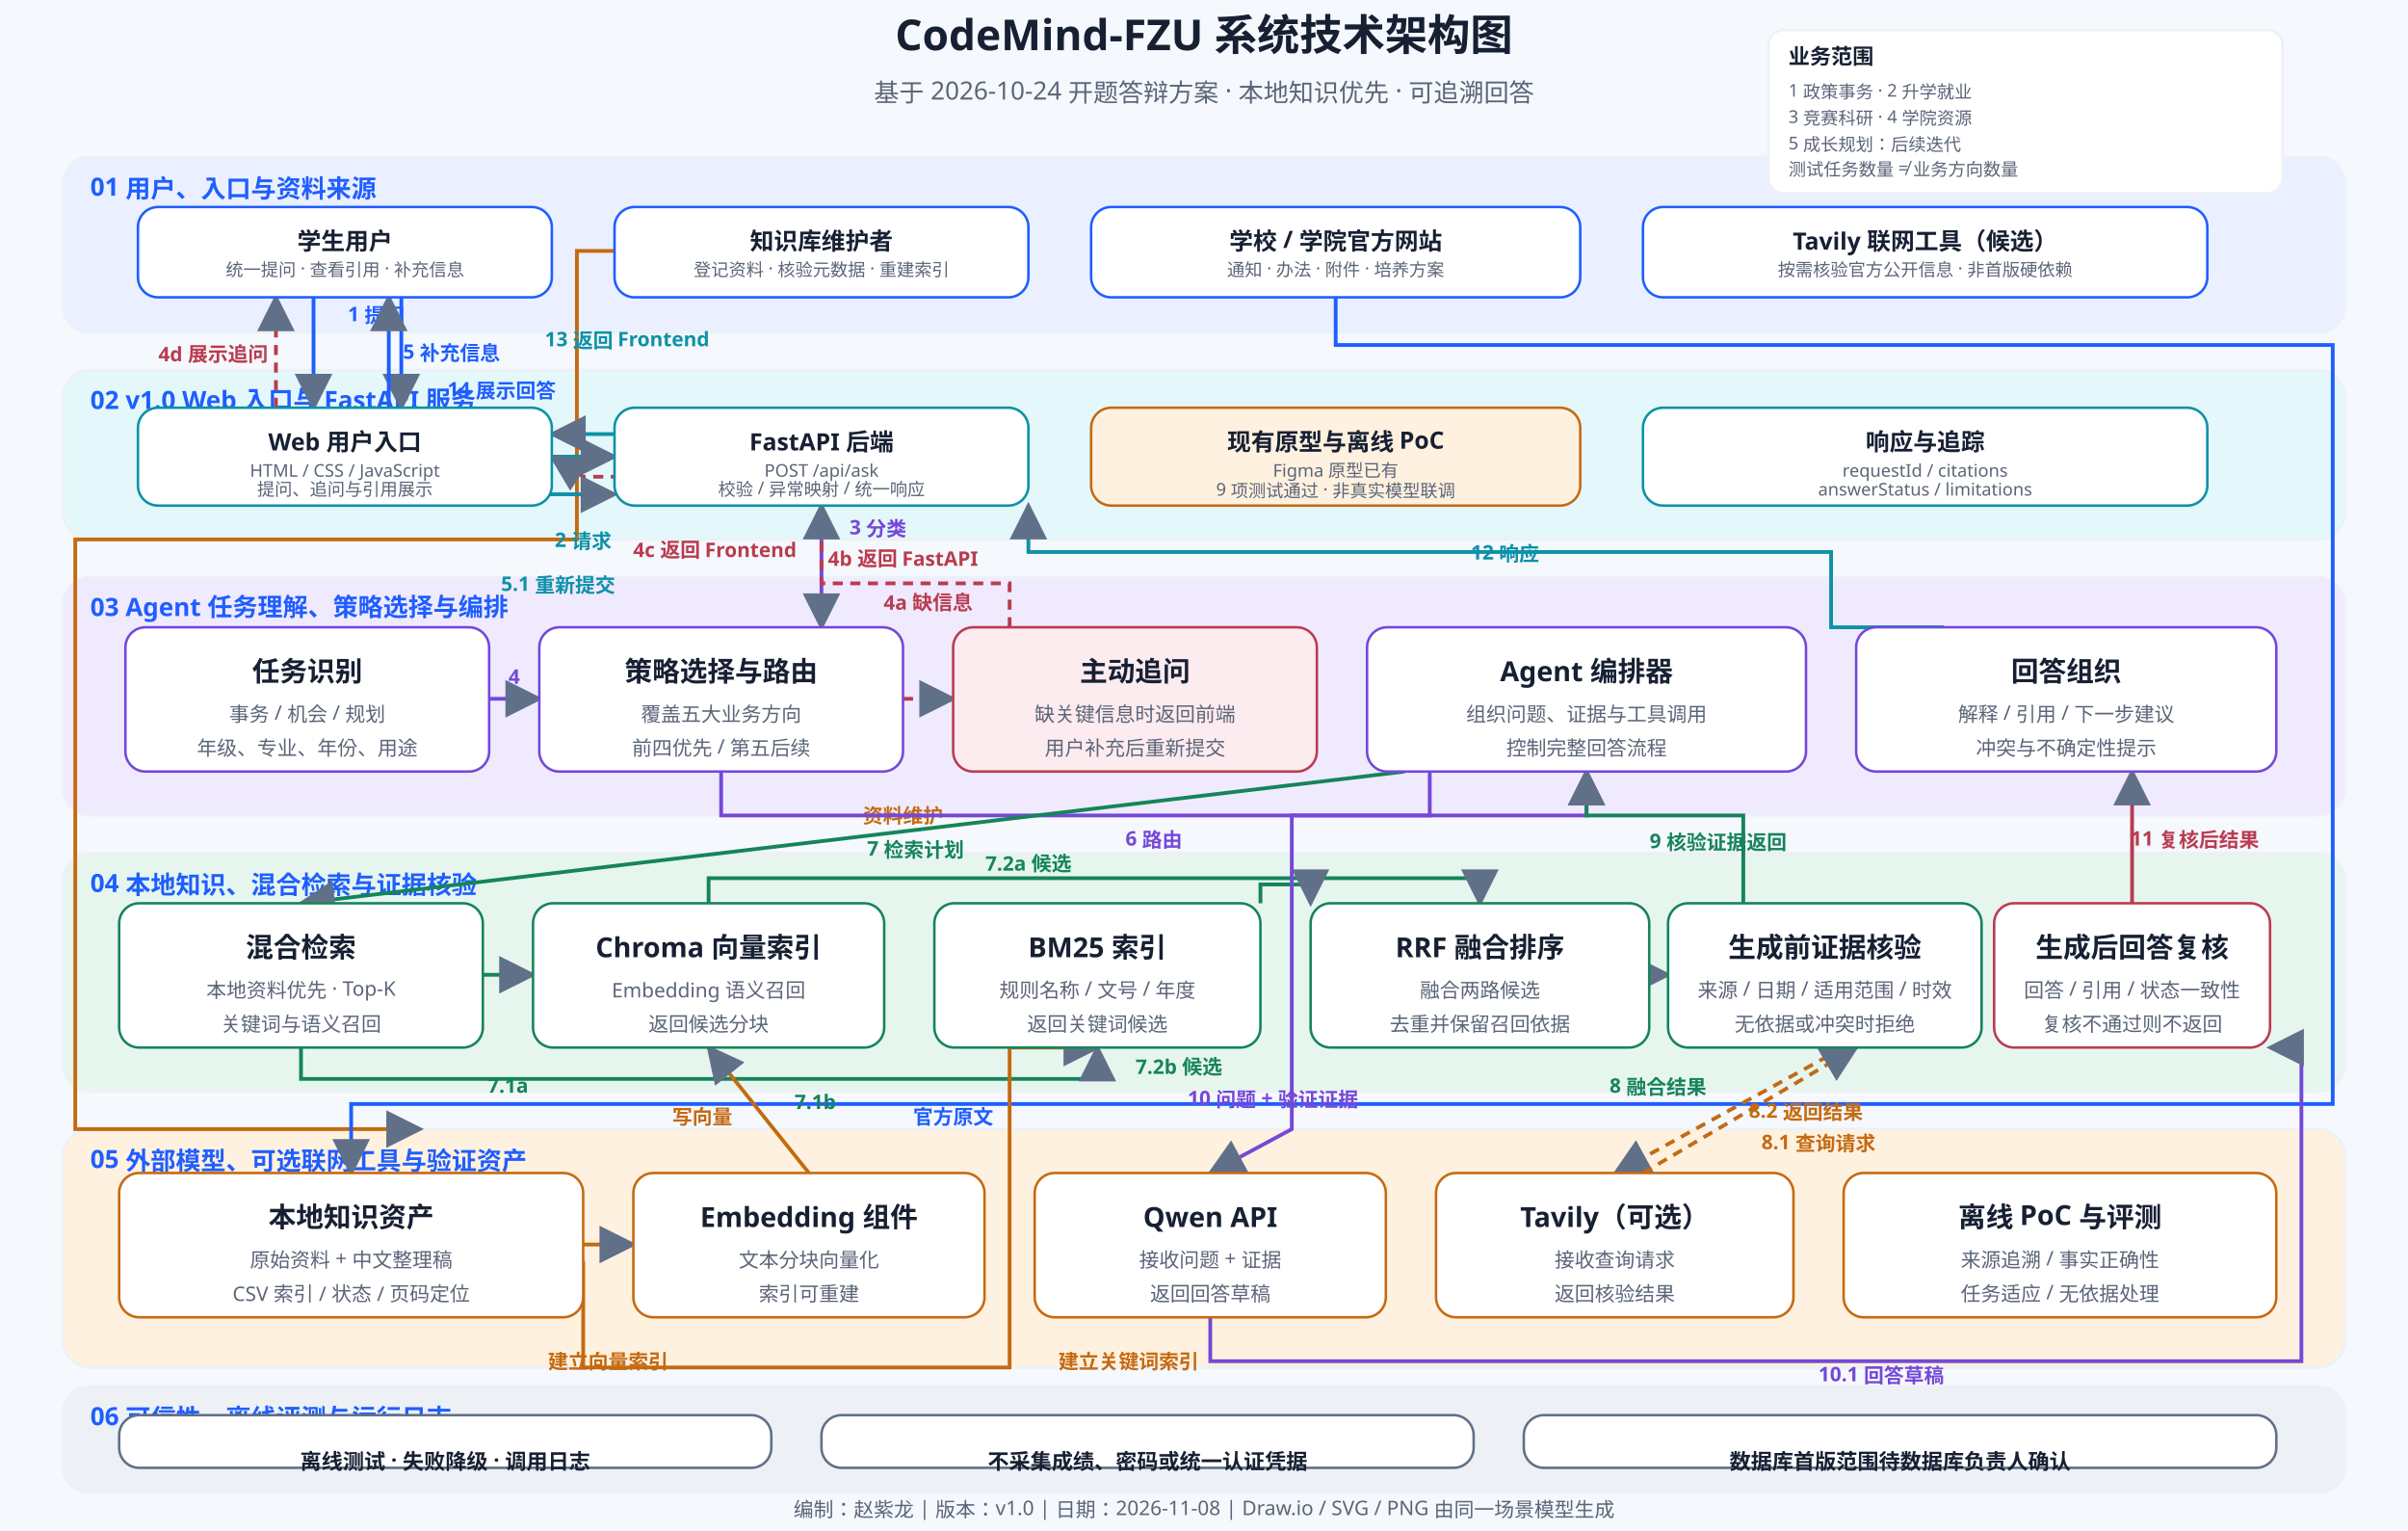
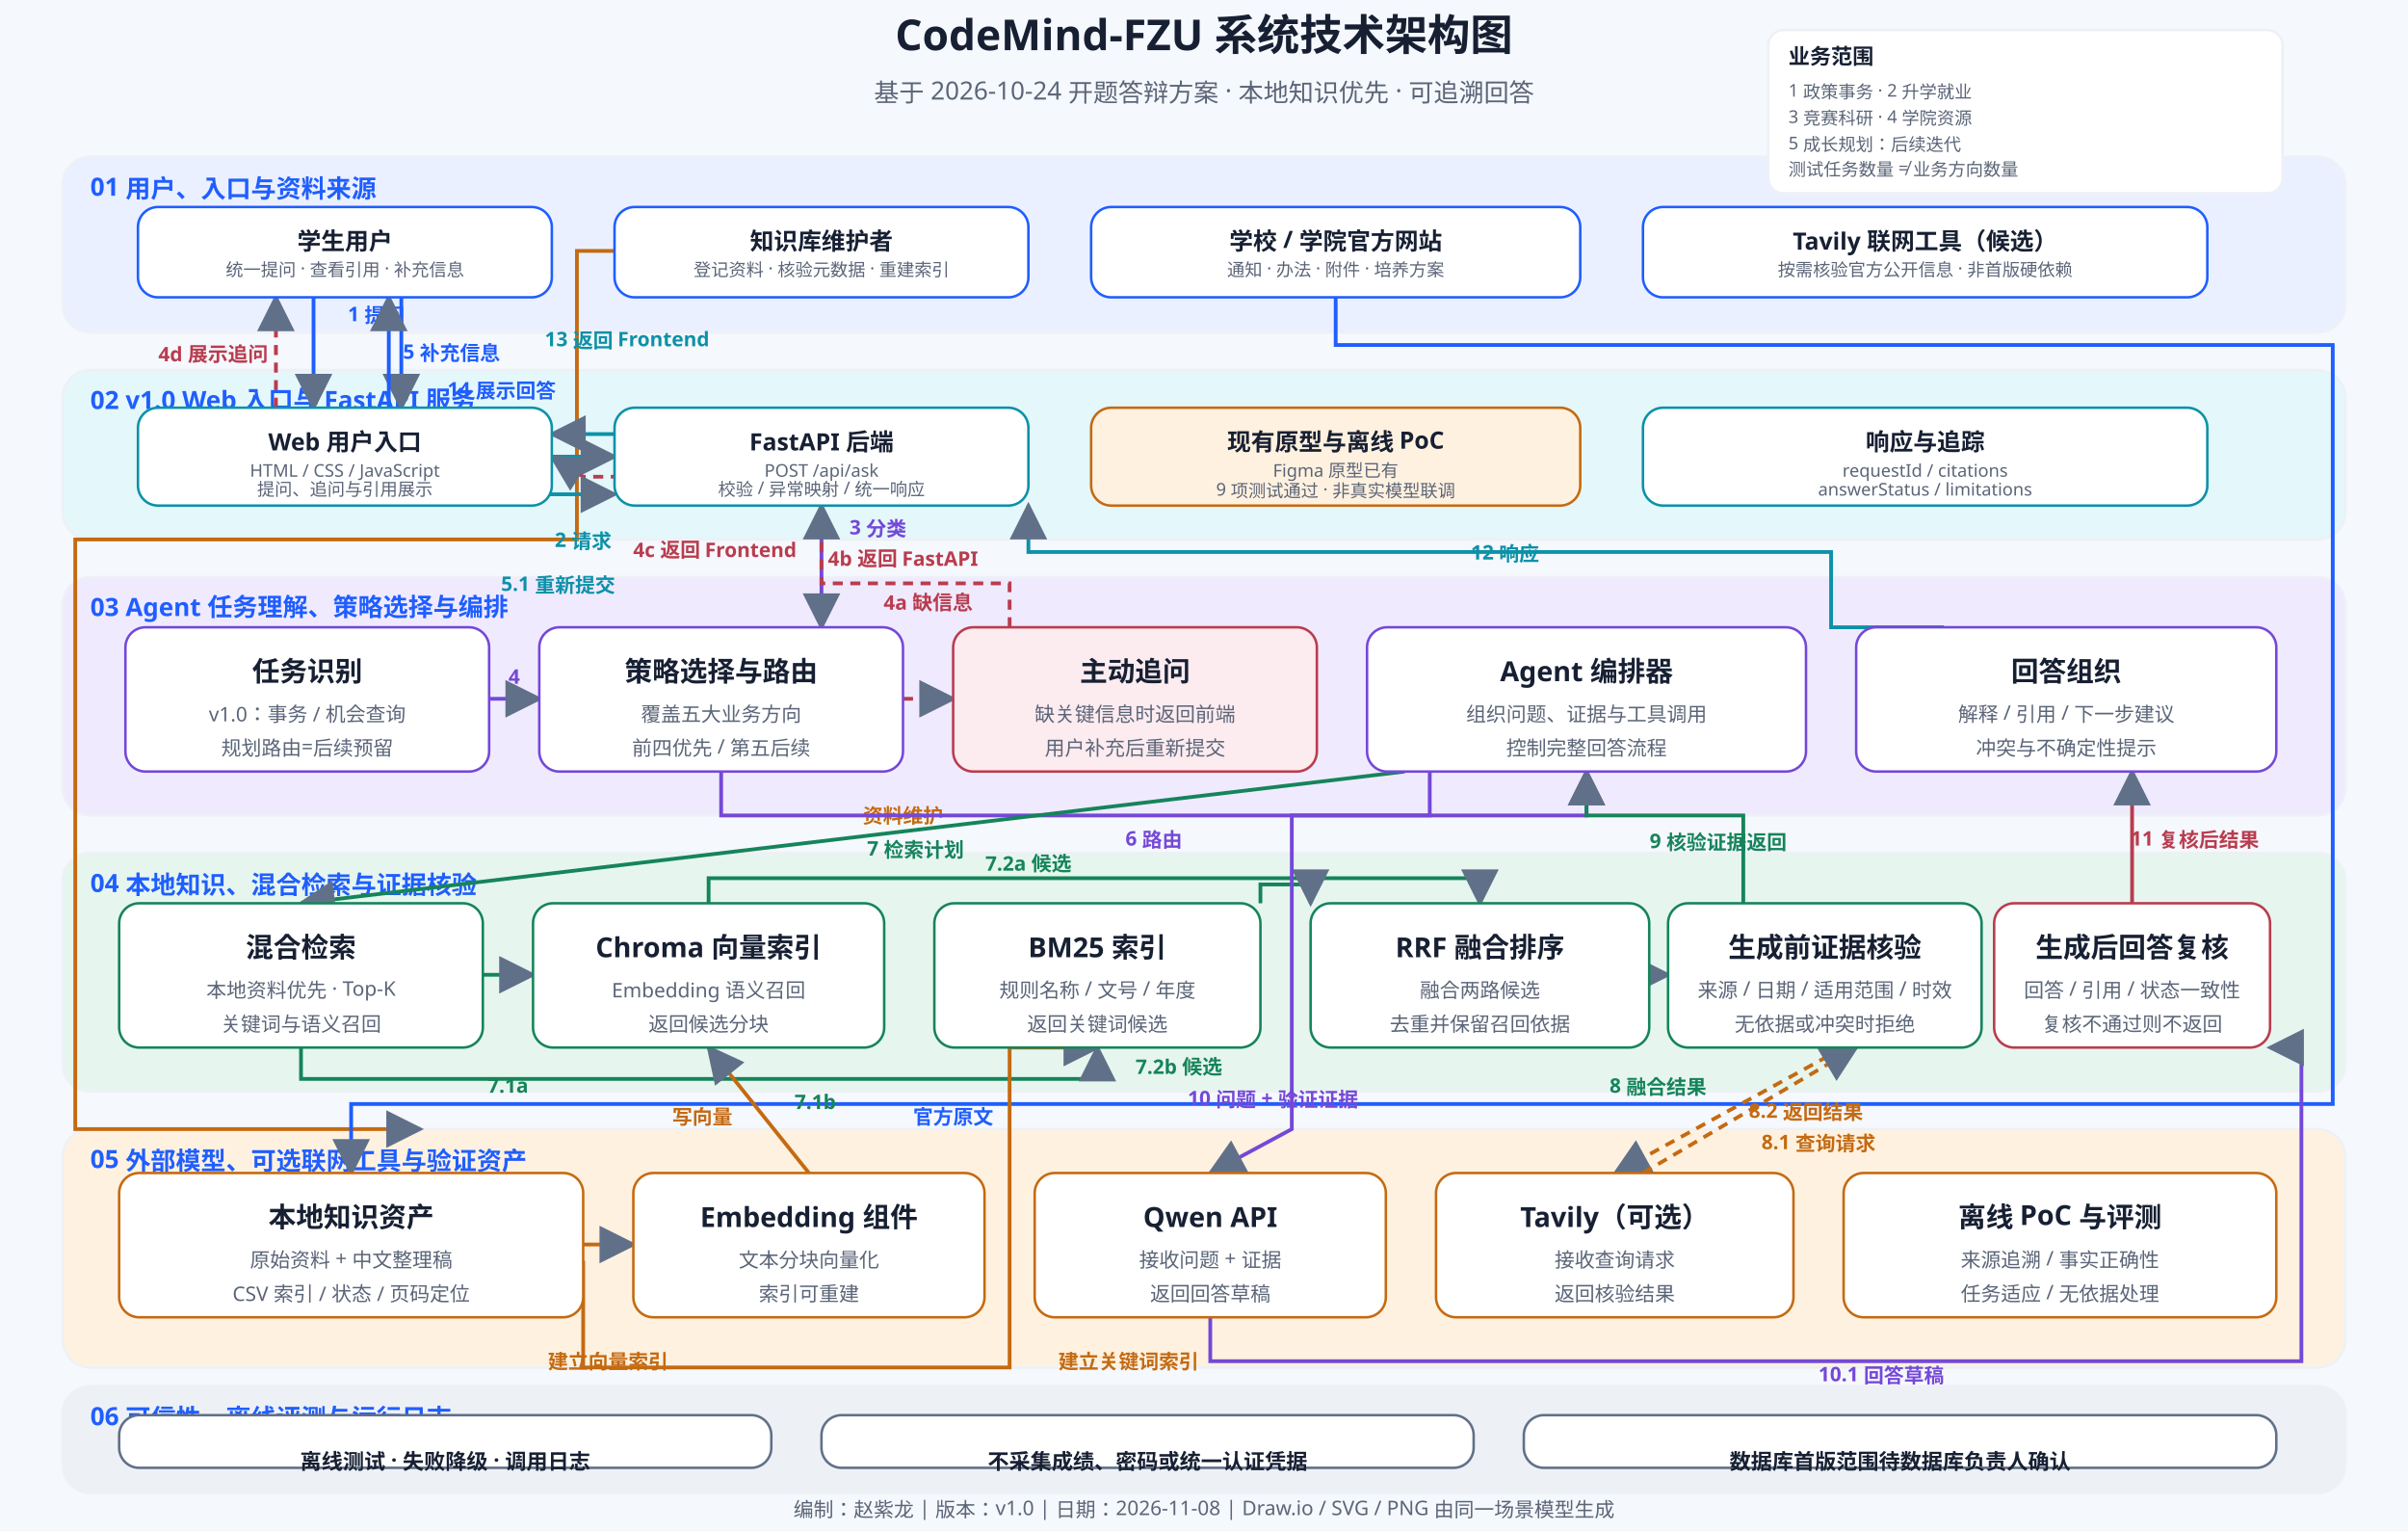
<svg xmlns="http://www.w3.org/2000/svg" width="1920" height="1220" viewBox="0 0 1920 1220">
  <style>text{font-family:'Microsoft YaHei',sans-serif}</style>
  <defs>
    <marker id="arrow" markerWidth="10" markerHeight="10" refX="9" refY="5" orient="auto-start-reverse">
      <path d="M0 0 L10 5 L0 10 z" fill="#617089" />
    </marker>
  </defs>
  <rect width="1920" height="1220" fill="#F5F8FC" />
  <rect x="50" y="125" width="1820" height="140" rx="22" fill="#EAF0FF" stroke="#EDF1F6" stroke-width="2" />
  <text x="72" y="156" font-size="20" font-weight="700" fill="#1F5EFF">01  用户、入口与资料来源</text>
  <rect x="50" y="295" width="1820" height="135" rx="22" fill="#E4F7FA" stroke="#EDF1F6" stroke-width="2" />
  <text x="72" y="326" font-size="20" font-weight="700" fill="#1F5EFF">02  v1.0 Web 入口与 FastAPI 服务</text>
  <rect x="50" y="460" width="1820" height="190" rx="22" fill="#F0EAFF" stroke="#EDF1F6" stroke-width="2" />
  <text x="72" y="491" font-size="20" font-weight="700" fill="#1F5EFF">03  Agent 任务理解、策略选择与编排</text>
  <rect x="50" y="680" width="1820" height="190" rx="22" fill="#E6F6EF" stroke="#EDF1F6" stroke-width="2" />
  <text x="72" y="711" font-size="20" font-weight="700" fill="#1F5EFF">04  本地知识、混合检索与证据核验</text>
  <rect x="50" y="900" width="1820" height="190" rx="22" fill="#FFF1DF" stroke="#EDF1F6" stroke-width="2" />
  <text x="72" y="931" font-size="20" font-weight="700" fill="#1F5EFF">05  外部模型、可选联网工具与验证资产</text>
  <rect x="50" y="1105" width="1820" height="85" rx="22" fill="#EDF1F6" stroke="#EDF1F6" stroke-width="2" />
  <text x="72" y="1136" font-size="20" font-weight="700" fill="#1F5EFF">06  可信性、离线评测与运行日志</text>
  <polyline points="250,237 250,325" fill="none" stroke="#1F5EFF" stroke-width="3" marker-end="url(#arrow)" />
  <text x="300" y="256" text-anchor="middle" font-size="16" font-weight="700" fill="#1F5EFF">1 提问</text>
  <polyline points="490,200 460,200 460,430 60,430 60,900 335,900" fill="none" stroke="#C46A12" stroke-width="3" marker-end="url(#arrow)" />
  <text x="720" y="656" text-anchor="middle" font-size="16" font-weight="700" fill="#C46A12">资料维护</text>
  <polyline points="1065,237 1065,275 1860,275 1860,880 280,880 280,935" fill="none" stroke="#1F5EFF" stroke-width="3" marker-end="url(#arrow)" />
  <text x="760" y="896" text-anchor="middle" font-size="16" font-weight="700" fill="#1F5EFF">官方原文</text>
  <polyline points="440,364 490,364" fill="none" stroke="#0D91A8" stroke-width="3" marker-end="url(#arrow)" />
  <text x="465" y="436" text-anchor="middle" font-size="16" font-weight="700" fill="#0D91A8">2 请求</text>
  <polyline points="655,403 655,500" fill="none" stroke="#7448D8" stroke-width="3" marker-end="url(#arrow)" />
  <text x="700" y="426" text-anchor="middle" font-size="16" font-weight="700" fill="#7448D8">3 分类</text>
  <polyline points="390,557 430,557" fill="none" stroke="#7448D8" stroke-width="3" marker-end="url(#arrow)" />
  <text x="410" y="545" text-anchor="middle" font-size="16" font-weight="700" fill="#7448D8">4</text>
  <polyline points="720,557 760,557" fill="none" stroke="#B93C4F" stroke-width="3" stroke-dasharray="8 6" marker-end="url(#arrow)" />
  <text x="740" y="486" text-anchor="middle" font-size="16" font-weight="700" fill="#B93C4F">4a 缺信息</text>
  <polyline points="805,500 805,465 655,465 655,403" fill="none" stroke="#B93C4F" stroke-width="3" stroke-dasharray="8 6" marker-end="url(#arrow)" />
  <text x="720" y="451" text-anchor="middle" font-size="16" font-weight="700" fill="#B93C4F">4b 返回 FastAPI</text>
  <polyline points="570,403 570,380 465,380 440,364" fill="none" stroke="#B93C4F" stroke-width="3" stroke-dasharray="8 6" marker-end="url(#arrow)" />
  <text x="570" y="444" text-anchor="middle" font-size="16" font-weight="700" fill="#B93C4F">4c 返回 Frontend</text>
  <polyline points="220,325 220,237" fill="none" stroke="#B93C4F" stroke-width="3" stroke-dasharray="8 6" marker-end="url(#arrow)" />
  <text x="170" y="288" text-anchor="middle" font-size="16" font-weight="700" fill="#B93C4F">4d 展示追问</text>
  <polyline points="320,237 320,325" fill="none" stroke="#1F5EFF" stroke-width="3" marker-end="url(#arrow)" />
  <text x="360" y="286" text-anchor="middle" font-size="16" font-weight="700" fill="#1F5EFF">5 补充信息</text>
  <polyline points="430,394 490,394" fill="none" stroke="#0D91A8" stroke-width="3" marker-end="url(#arrow)" />
  <text x="445" y="471" text-anchor="middle" font-size="16" font-weight="700" fill="#0D91A8">5.1 重新提交</text>
  <polyline points="575,615 575,650 1265,650 1265,615" fill="none" stroke="#7448D8" stroke-width="3" marker-end="url(#arrow)" />
  <text x="920" y="674" text-anchor="middle" font-size="16" font-weight="700" fill="#7448D8">6 路由</text>
  <polyline points="1120,615 240,720" fill="none" stroke="#16845B" stroke-width="3" marker-end="url(#arrow)" />
  <text x="730" y="682" text-anchor="middle" font-size="16" font-weight="700" fill="#16845B">7 检索计划</text>
  <polyline points="385,777 425,777" fill="none" stroke="#16845B" stroke-width="3" marker-end="url(#arrow)" />
  <text x="405" y="871" text-anchor="middle" font-size="16" font-weight="700" fill="#16845B">7.1a</text>
  <polyline points="240,835 240,860 875,860 875,835" fill="none" stroke="#16845B" stroke-width="3" marker-end="url(#arrow)" />
  <text x="650" y="884" text-anchor="middle" font-size="16" font-weight="700" fill="#16845B">7.1b</text>
  <polyline points="565,720 565,700 1180,700 1180,720" fill="none" stroke="#16845B" stroke-width="3" marker-end="url(#arrow)" />
  <text x="820" y="694" text-anchor="middle" font-size="16" font-weight="700" fill="#16845B">7.2a 候选</text>
  <polyline points="1005,720 1005,705 1045,705 1045,720" fill="none" stroke="#16845B" stroke-width="3" marker-end="url(#arrow)" />
  <text x="940" y="856" text-anchor="middle" font-size="16" font-weight="700" fill="#16845B">7.2b 候选</text>
  <polyline points="1315,777 1330,777" fill="none" stroke="#16845B" stroke-width="3" marker-end="url(#arrow)" />
  <text x="1322" y="871" text-anchor="middle" font-size="16" font-weight="700" fill="#16845B">8 融合结果</text>
  <polyline points="1470,835 1288,935" fill="none" stroke="#C46A12" stroke-width="3" stroke-dasharray="8 6" marker-end="url(#arrow)" />
  <text x="1450" y="916" text-anchor="middle" font-size="16" font-weight="700" fill="#C46A12">8.1 查询请求</text>
  <polyline points="1310,935 1480,835" fill="none" stroke="#C46A12" stroke-width="3" stroke-dasharray="8 6" marker-end="url(#arrow)" />
  <text x="1440" y="891" text-anchor="middle" font-size="16" font-weight="700" fill="#C46A12">8.2 返回结果</text>
  <polyline points="1390,720 1390,650 1265,650 1265,615" fill="none" stroke="#16845B" stroke-width="3" marker-end="url(#arrow)" />
  <text x="1370" y="676" text-anchor="middle" font-size="16" font-weight="700" fill="#16845B">9 核验证据返回</text>
  <polyline points="1140,590 1140,650 1030,650 1030,900 965,935" fill="none" stroke="#7448D8" stroke-width="3" marker-end="url(#arrow)" />
  <text x="1015" y="881" text-anchor="middle" font-size="16" font-weight="700" fill="#7448D8">10 问题 + 验证证据</text>
  <polyline points="965,1050 965,1085 1835,1085 1835,835 1810,835" fill="none" stroke="#7448D8" stroke-width="3" marker-end="url(#arrow)" />
  <text x="1500" y="1101" text-anchor="middle" font-size="16" font-weight="700" fill="#7448D8">10.1 回答草稿</text>
  <polyline points="1700,720 1700,615" fill="none" stroke="#B93C4F" stroke-width="3" marker-end="url(#arrow)" />
  <text x="1750" y="674" text-anchor="middle" font-size="16" font-weight="700" fill="#B93C4F">11 复核后结果</text>
  <polyline points="1550,500 1460,500 1460,440 820,440 820,403" fill="none" stroke="#0D91A8" stroke-width="3" marker-end="url(#arrow)" />
  <text x="1200" y="446" text-anchor="middle" font-size="16" font-weight="700" fill="#0D91A8">12 响应</text>
  <polyline points="490,346 440,346" fill="none" stroke="#0D91A8" stroke-width="3" marker-end="url(#arrow)" />
  <text x="500" y="276" text-anchor="middle" font-size="16" font-weight="700" fill="#0D91A8">13 返回 Frontend</text>
  <polyline points="310,325 310,237" fill="none" stroke="#1F5EFF" stroke-width="3" marker-end="url(#arrow)" />
  <text x="400" y="316" text-anchor="middle" font-size="16" font-weight="700" fill="#1F5EFF">14 展示回答</text>
  <polyline points="465,992 505,992" fill="none" stroke="#C46A12" stroke-width="3" marker-end="url(#arrow)" />
  <text x="485" y="1091" text-anchor="middle" font-size="16" font-weight="700" fill="#C46A12">建立向量索引</text>
  <polyline points="645,935 565,835" fill="none" stroke="#C46A12" stroke-width="3" marker-end="url(#arrow)" />
  <text x="560" y="896" text-anchor="middle" font-size="16" font-weight="700" fill="#C46A12">写向量</text>
  <polyline points="465,1005 465,1090 805,1090 805,835 875,835" fill="none" stroke="#C46A12" stroke-width="3" marker-end="url(#arrow)" />
  <text x="900" y="1091" text-anchor="middle" font-size="16" font-weight="700" fill="#C46A12">建立关键词索引</text>
  <rect x="110" y="165" width="330" height="72" rx="16" fill="#FFFFFF" stroke="#1F5EFF" stroke-width="2" />
  <text x="275.0" y="199" text-anchor="middle" font-size="19" font-weight="700" fill="#172033">学生用户</text>
  <text x="275.0" y="220" text-anchor="middle" font-size="14" fill="#5B6578">统一提问 · 查看引用 · 补充信息</text>
  <rect x="490" y="165" width="330" height="72" rx="16" fill="#FFFFFF" stroke="#1F5EFF" stroke-width="2" />
  <text x="655.0" y="199" text-anchor="middle" font-size="19" font-weight="700" fill="#172033">知识库维护者</text>
  <text x="655.0" y="220" text-anchor="middle" font-size="14" fill="#5B6578">登记资料 · 核验元数据 · 重建索引</text>
  <rect x="870" y="165" width="390" height="72" rx="16" fill="#FFFFFF" stroke="#1F5EFF" stroke-width="2" />
  <text x="1065.0" y="199" text-anchor="middle" font-size="19" font-weight="700" fill="#172033">学校 / 学院官方网站</text>
  <text x="1065.0" y="220" text-anchor="middle" font-size="14" fill="#5B6578">通知 · 办法 · 附件 · 培养方案</text>
  <rect x="1310" y="165" width="450" height="72" rx="16" fill="#FFFFFF" stroke="#1F5EFF" stroke-width="2" />
  <text x="1535.0" y="199" text-anchor="middle" font-size="19" font-weight="700" fill="#172033">Tavily 联网工具（候选）</text>
  <text x="1535.0" y="220" text-anchor="middle" font-size="14" fill="#5B6578">按需核验官方公开信息 · 非首版硬依赖</text>
  <rect x="110" y="325" width="330" height="78" rx="16" fill="#FFFFFF" stroke="#0D91A8" stroke-width="2" />
  <text x="275.0" y="359" text-anchor="middle" font-size="19" font-weight="700" fill="#172033">Web 用户入口</text>
  <text x="275.0" y="380" text-anchor="middle" font-size="14" fill="#5B6578">HTML / CSS / JavaScript</text>
  <text x="275.0" y="395" text-anchor="middle" font-size="14" fill="#5B6578">提问、追问与引用展示</text>
  <rect x="490" y="325" width="330" height="78" rx="16" fill="#FFFFFF" stroke="#0D91A8" stroke-width="2" />
  <text x="655.0" y="359" text-anchor="middle" font-size="19" font-weight="700" fill="#172033">FastAPI 后端</text>
  <text x="655.0" y="380" text-anchor="middle" font-size="14" fill="#5B6578">POST /api/ask</text>
  <text x="655.0" y="395" text-anchor="middle" font-size="14" fill="#5B6578">校验 / 异常映射 / 统一响应</text>
  <rect x="870" y="325" width="390" height="78" rx="16" fill="#FFF1DF" stroke="#C46A12" stroke-width="2" />
  <text x="1065.0" y="359" text-anchor="middle" font-size="19" font-weight="700" fill="#172033">现有原型与离线 PoC</text>
  <text x="1065.0" y="380" text-anchor="middle" font-size="14" fill="#5B6578">Figma 原型已有</text>
  <text x="1065.0" y="395" text-anchor="middle" font-size="14" fill="#5B6578">9 项测试通过 · 非真实模型联调</text>
  <rect x="1310" y="325" width="450" height="78" rx="16" fill="#FFFFFF" stroke="#0D91A8" stroke-width="2" />
  <text x="1535.0" y="359" text-anchor="middle" font-size="19" font-weight="700" fill="#172033">响应与追踪</text>
  <text x="1535.0" y="380" text-anchor="middle" font-size="14" fill="#5B6578">requestId / citations</text>
  <text x="1535.0" y="395" text-anchor="middle" font-size="14" fill="#5B6578">answerStatus / limitations</text>
  <rect x="100" y="500" width="290" height="115" rx="16" fill="#FFFFFF" stroke="#7448D8" stroke-width="2" />
  <text x="245.0" y="543" text-anchor="middle" font-size="22" font-weight="700" fill="#172033">任务识别</text>
-   <text x="245.0" y="575" text-anchor="middle" font-size="16" fill="#5B6578">事务 / 机会 / 规划</text>
-   <text x="245.0" y="602" text-anchor="middle" font-size="16" fill="#5B6578">年级、专业、年份、用途</text>
+   <text x="245.0" y="575" text-anchor="middle" font-size="16" fill="#5B6578">v1.0：事务 / 机会查询</text>
+   <text x="245.0" y="602" text-anchor="middle" font-size="16" fill="#5B6578">规划路由=后续预留</text>
  <rect x="430" y="500" width="290" height="115" rx="16" fill="#FFFFFF" stroke="#7448D8" stroke-width="2" />
  <text x="575.0" y="543" text-anchor="middle" font-size="22" font-weight="700" fill="#172033">策略选择与路由</text>
  <text x="575.0" y="575" text-anchor="middle" font-size="16" fill="#5B6578">覆盖五大业务方向</text>
  <text x="575.0" y="602" text-anchor="middle" font-size="16" fill="#5B6578">前四优先 / 第五后续</text>
  <rect x="760" y="500" width="290" height="115" rx="16" fill="#FCEBEF" stroke="#B93C4F" stroke-width="2" />
  <text x="905.0" y="543" text-anchor="middle" font-size="22" font-weight="700" fill="#172033">主动追问</text>
  <text x="905.0" y="575" text-anchor="middle" font-size="16" fill="#5B6578">缺关键信息时返回前端</text>
  <text x="905.0" y="602" text-anchor="middle" font-size="16" fill="#5B6578">用户补充后重新提交</text>
  <rect x="1090" y="500" width="350" height="115" rx="16" fill="#FFFFFF" stroke="#7448D8" stroke-width="2" />
  <text x="1265.0" y="543" text-anchor="middle" font-size="22" font-weight="700" fill="#172033">Agent 编排器</text>
  <text x="1265.0" y="575" text-anchor="middle" font-size="16" fill="#5B6578">组织问题、证据与工具调用</text>
  <text x="1265.0" y="602" text-anchor="middle" font-size="16" fill="#5B6578">控制完整回答流程</text>
  <rect x="1480" y="500" width="335" height="115" rx="16" fill="#FFFFFF" stroke="#7448D8" stroke-width="2" />
  <text x="1647.5" y="543" text-anchor="middle" font-size="22" font-weight="700" fill="#172033">回答组织</text>
  <text x="1647.5" y="575" text-anchor="middle" font-size="16" fill="#5B6578">解释 / 引用 / 下一步建议</text>
  <text x="1647.5" y="602" text-anchor="middle" font-size="16" fill="#5B6578">冲突与不确定性提示</text>
  <rect x="95" y="720" width="290" height="115" rx="16" fill="#FFFFFF" stroke="#16845B" stroke-width="2" />
  <text x="240.0" y="763" text-anchor="middle" font-size="22" font-weight="700" fill="#172033">混合检索</text>
  <text x="240.0" y="795" text-anchor="middle" font-size="16" fill="#5B6578">本地资料优先 · Top-K</text>
  <text x="240.0" y="822" text-anchor="middle" font-size="16" fill="#5B6578">关键词与语义召回</text>
  <rect x="425" y="720" width="280" height="115" rx="16" fill="#FFFFFF" stroke="#16845B" stroke-width="2" />
  <text x="565.0" y="763" text-anchor="middle" font-size="22" font-weight="700" fill="#172033">Chroma 向量索引</text>
  <text x="565.0" y="795" text-anchor="middle" font-size="16" fill="#5B6578">Embedding 语义召回</text>
  <text x="565.0" y="822" text-anchor="middle" font-size="16" fill="#5B6578">返回候选分块</text>
  <rect x="745" y="720" width="260" height="115" rx="16" fill="#FFFFFF" stroke="#16845B" stroke-width="2" />
  <text x="875.0" y="763" text-anchor="middle" font-size="22" font-weight="700" fill="#172033">BM25 索引</text>
  <text x="875.0" y="795" text-anchor="middle" font-size="16" fill="#5B6578">规则名称 / 文号 / 年度</text>
  <text x="875.0" y="822" text-anchor="middle" font-size="16" fill="#5B6578">返回关键词候选</text>
  <rect x="1045" y="720" width="270" height="115" rx="16" fill="#FFFFFF" stroke="#16845B" stroke-width="2" />
  <text x="1180.0" y="763" text-anchor="middle" font-size="22" font-weight="700" fill="#172033">RRF 融合排序</text>
  <text x="1180.0" y="795" text-anchor="middle" font-size="16" fill="#5B6578">融合两路候选</text>
  <text x="1180.0" y="822" text-anchor="middle" font-size="16" fill="#5B6578">去重并保留召回依据</text>
  <rect x="1330" y="720" width="250" height="115" rx="16" fill="#FFFFFF" stroke="#16845B" stroke-width="2" />
  <text x="1455.0" y="763" text-anchor="middle" font-size="22" font-weight="700" fill="#172033">生成前证据核验</text>
  <text x="1455.0" y="795" text-anchor="middle" font-size="16" fill="#5B6578">来源 / 日期 / 适用范围 / 时效</text>
  <text x="1455.0" y="822" text-anchor="middle" font-size="16" fill="#5B6578">无依据或冲突时拒绝</text>
  <rect x="1590" y="720" width="220" height="115" rx="16" fill="#FFFFFF" stroke="#B93C4F" stroke-width="2" />
  <text x="1700.0" y="763" text-anchor="middle" font-size="22" font-weight="700" fill="#172033">生成后回答复核</text>
  <text x="1700.0" y="795" text-anchor="middle" font-size="16" fill="#5B6578">回答 / 引用 / 状态一致性</text>
  <text x="1700.0" y="822" text-anchor="middle" font-size="16" fill="#5B6578">复核不通过则不返回</text>
  <rect x="95" y="935" width="370" height="115" rx="16" fill="#FFFFFF" stroke="#C46A12" stroke-width="2" />
  <text x="280.0" y="978" text-anchor="middle" font-size="22" font-weight="700" fill="#172033">本地知识资产</text>
  <text x="280.0" y="1010" text-anchor="middle" font-size="16" fill="#5B6578">原始资料 + 中文整理稿</text>
  <text x="280.0" y="1037" text-anchor="middle" font-size="16" fill="#5B6578">CSV 索引 / 状态 / 页码定位</text>
  <rect x="505" y="935" width="280" height="115" rx="16" fill="#FFFFFF" stroke="#C46A12" stroke-width="2" />
  <text x="645.0" y="978" text-anchor="middle" font-size="22" font-weight="700" fill="#172033">Embedding 组件</text>
  <text x="645.0" y="1010" text-anchor="middle" font-size="16" fill="#5B6578">文本分块向量化</text>
  <text x="645.0" y="1037" text-anchor="middle" font-size="16" fill="#5B6578">索引可重建</text>
  <rect x="825" y="935" width="280" height="115" rx="16" fill="#FFFFFF" stroke="#C46A12" stroke-width="2" />
  <text x="965.0" y="978" text-anchor="middle" font-size="22" font-weight="700" fill="#172033">Qwen API</text>
  <text x="965.0" y="1010" text-anchor="middle" font-size="16" fill="#5B6578">接收问题 + 证据</text>
  <text x="965.0" y="1037" text-anchor="middle" font-size="16" fill="#5B6578">返回回答草稿</text>
  <rect x="1145" y="935" width="285" height="115" rx="16" fill="#FFFFFF" stroke="#C46A12" stroke-width="2" />
  <text x="1287.5" y="978" text-anchor="middle" font-size="22" font-weight="700" fill="#172033">Tavily（可选）</text>
  <text x="1287.5" y="1010" text-anchor="middle" font-size="16" fill="#5B6578">接收查询请求</text>
  <text x="1287.5" y="1037" text-anchor="middle" font-size="16" fill="#5B6578">返回核验结果</text>
  <rect x="1470" y="935" width="345" height="115" rx="16" fill="#FFFFFF" stroke="#C46A12" stroke-width="2" />
  <text x="1642.5" y="978" text-anchor="middle" font-size="22" font-weight="700" fill="#172033">离线 PoC 与评测</text>
  <text x="1642.5" y="1010" text-anchor="middle" font-size="16" fill="#5B6578">来源追溯 / 事实正确性</text>
  <text x="1642.5" y="1037" text-anchor="middle" font-size="16" fill="#5B6578">任务适应 / 无依据处理</text>
  <rect x="95" y="1128" width="520" height="42" rx="16" fill="#FFFFFF" stroke="#617089" stroke-width="2" />
  <text x="355.0" y="1171" text-anchor="middle" font-size="17" font-weight="700" fill="#172033">离线测试 · 失败降级 · 调用日志</text>
  <rect x="655" y="1128" width="520" height="42" rx="16" fill="#FFFFFF" stroke="#617089" stroke-width="2" />
  <text x="915.0" y="1171" text-anchor="middle" font-size="17" font-weight="700" fill="#172033">不采集成绩、密码或统一认证凭据</text>
  <rect x="1215" y="1128" width="600" height="42" rx="16" fill="#FFFFFF" stroke="#617089" stroke-width="2" />
  <text x="1515.0" y="1171" text-anchor="middle" font-size="17" font-weight="700" fill="#172033">数据库首版范围待数据库负责人确认</text>
  <text x="960" y="40" text-anchor="middle" font-size="34" font-weight="700" fill="#172033">CodeMind-FZU 系统技术架构图</text>
  <text x="960" y="81" text-anchor="middle" font-size="20" font-weight="400" fill="#5B6578">基于 2026-10-24 开题答辩方案 · 本地知识优先 · 可追溯回答</text>
  <text x="960" y="1209" text-anchor="middle" font-size="16" font-weight="400" fill="#5B6578">编制：赵紫龙  |  版本：v1.0  |  日期：2026-11-08  |  Draw.io / SVG / PNG 由同一场景模型生成</text>
  <rect x="1410" y="24" width="410" height="130" rx="12" fill="#FFFFFF" stroke="#EDF1F6" stroke-width="2" />
  <text x="1426" y="51" font-size="17" font-weight="700" fill="#172033">业务范围</text>
  <text x="1426" y="77" font-size="14" fill="#5B6578">1 政策事务 · 2 升学就业</text>
  <text x="1426" y="98" font-size="14" fill="#5B6578">3 竞赛科研 · 4 学院资源</text>
  <text x="1426" y="119" font-size="14" fill="#5B6578">5 成长规划：后续迭代</text>
  <text x="1426" y="140" font-size="14" fill="#5B6578">测试任务数量 ≠ 业务方向数量</text>
</svg>
